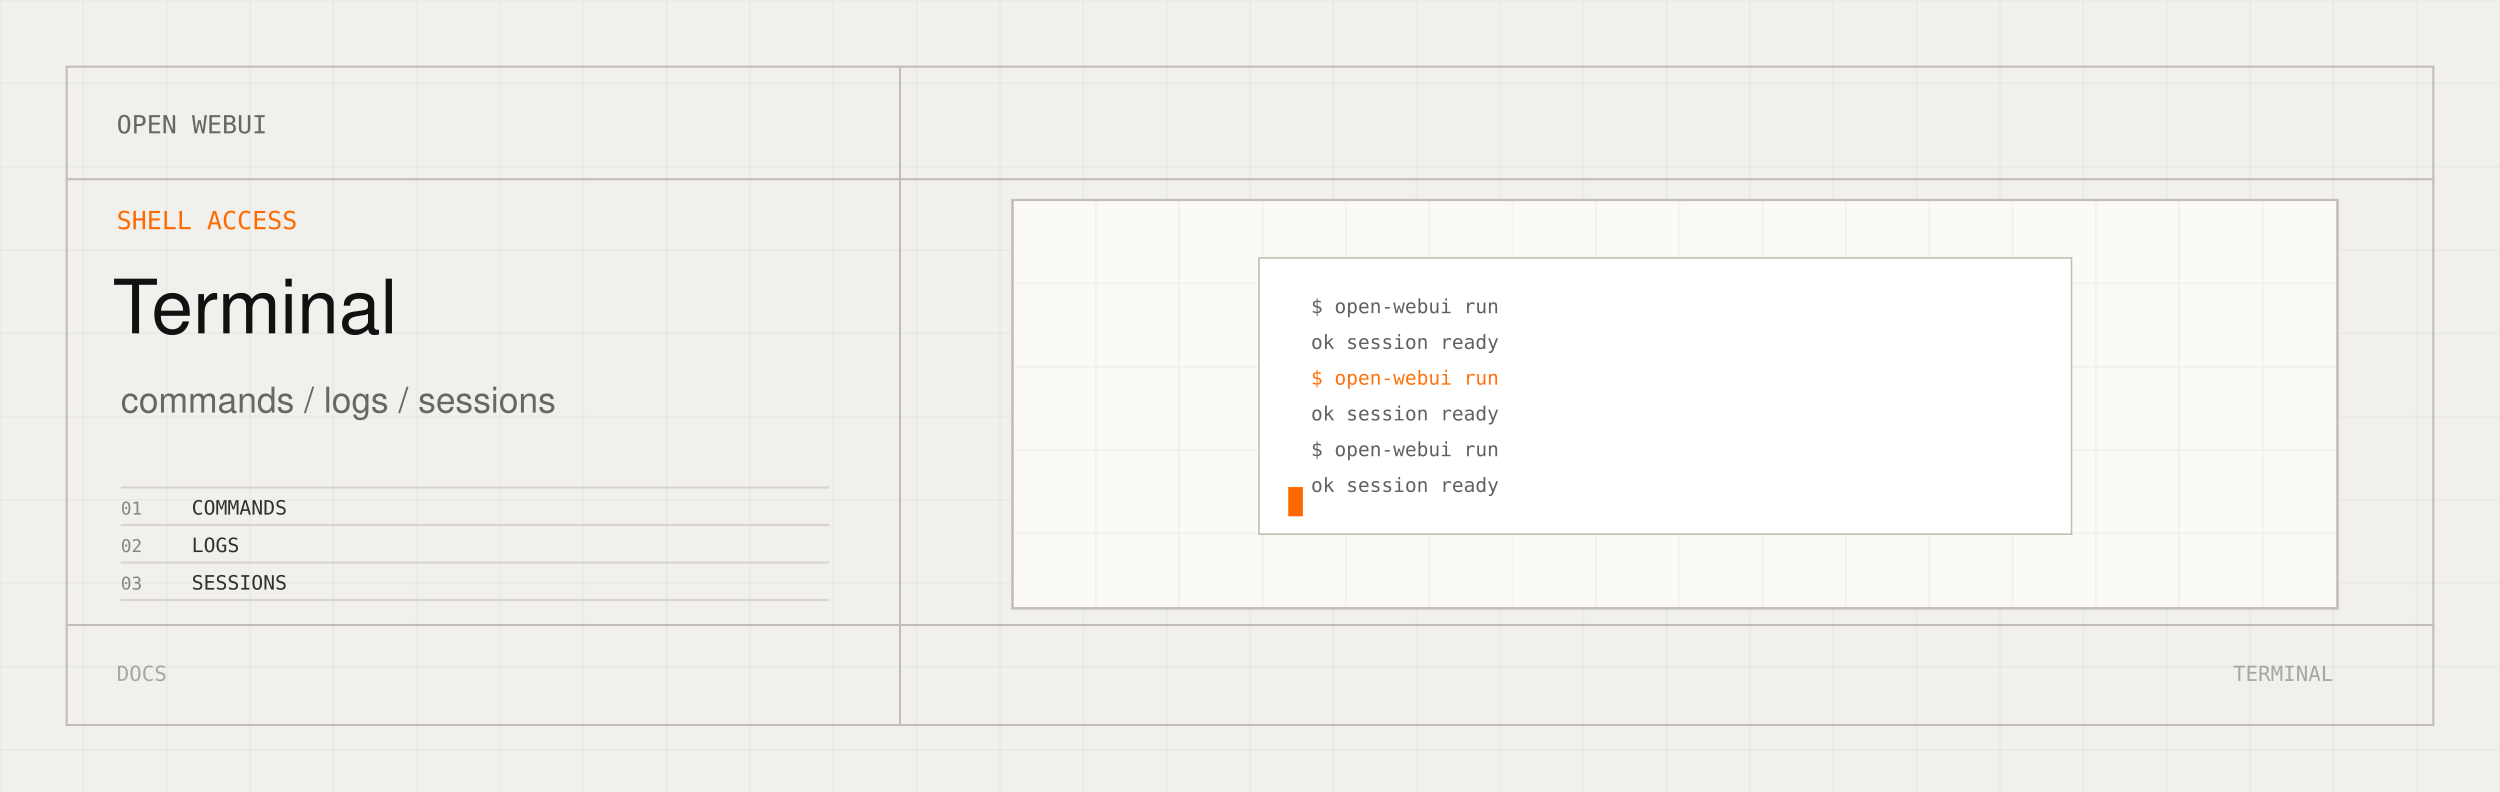
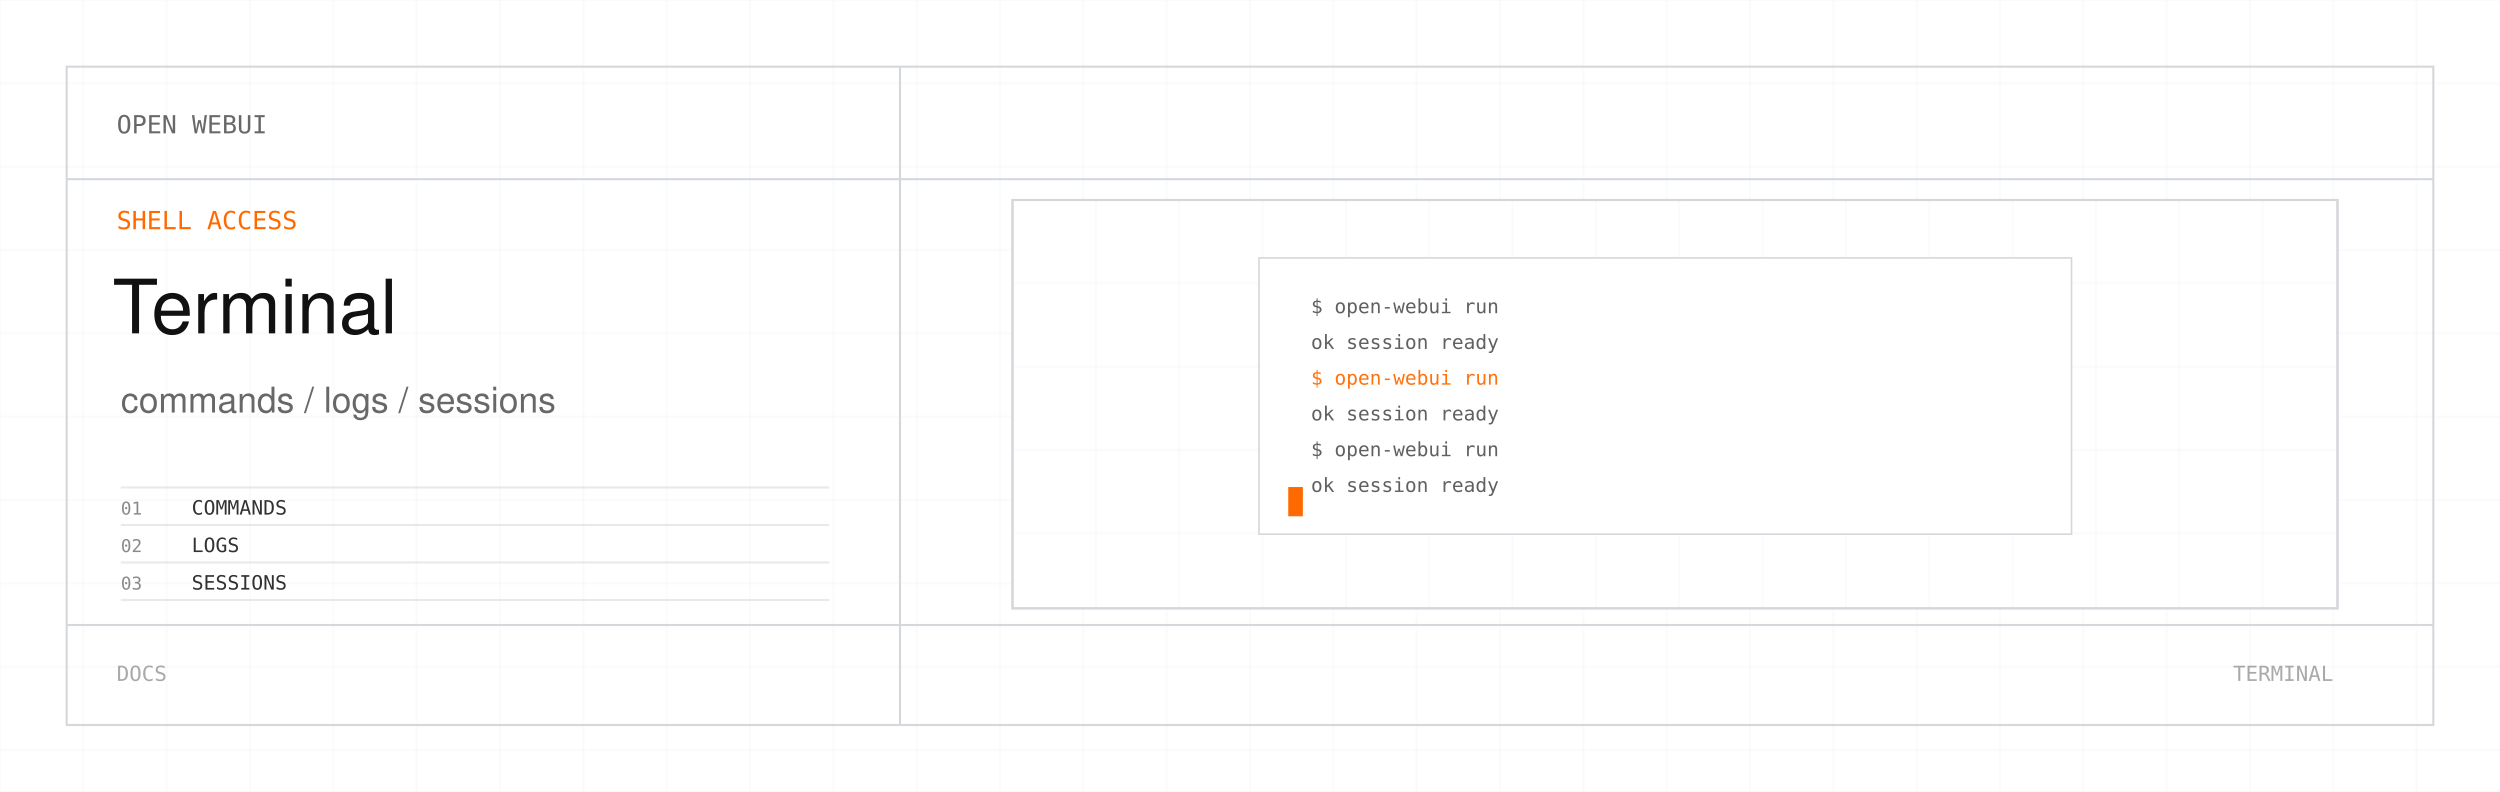
<svg xmlns="http://www.w3.org/2000/svg" viewBox="0 0 1200 380">
  <defs>
    <clipPath id="terminal-light-svg-diagram">
      <rect x="486" y="96" width="636" height="196" />
    </clipPath>
  </defs>
-   <rect width="1200" height="380" fill="#f1f0ed" />
-   <path d="M0 0V380" stroke="#dedbd4" opacity="0.28" />
-   <path d="M40 0V380" stroke="#dedbd4" opacity="0.28" />
-   <path d="M80 0V380" stroke="#dedbd4" opacity="0.28" />
-   <path d="M120 0V380" stroke="#dedbd4" opacity="0.28" />
-   <path d="M160 0V380" stroke="#dedbd4" opacity="0.28" />
-   <path d="M200 0V380" stroke="#dedbd4" opacity="0.28" />
-   <path d="M240 0V380" stroke="#dedbd4" opacity="0.28" />
-   <path d="M280 0V380" stroke="#dedbd4" opacity="0.28" />
-   <path d="M320 0V380" stroke="#dedbd4" opacity="0.28" />
-   <path d="M360 0V380" stroke="#dedbd4" opacity="0.28" />
-   <path d="M400 0V380" stroke="#dedbd4" opacity="0.28" />
-   <path d="M440 0V380" stroke="#dedbd4" opacity="0.28" />
-   <path d="M480 0V380" stroke="#dedbd4" opacity="0.28" />
-   <path d="M520 0V380" stroke="#dedbd4" opacity="0.28" />
-   <path d="M560 0V380" stroke="#dedbd4" opacity="0.28" />
-   <path d="M600 0V380" stroke="#dedbd4" opacity="0.28" />
-   <path d="M640 0V380" stroke="#dedbd4" opacity="0.28" />
-   <path d="M680 0V380" stroke="#dedbd4" opacity="0.28" />
-   <path d="M720 0V380" stroke="#dedbd4" opacity="0.28" />
-   <path d="M760 0V380" stroke="#dedbd4" opacity="0.28" />
-   <path d="M800 0V380" stroke="#dedbd4" opacity="0.28" />
-   <path d="M840 0V380" stroke="#dedbd4" opacity="0.28" />
-   <path d="M880 0V380" stroke="#dedbd4" opacity="0.28" />
-   <path d="M920 0V380" stroke="#dedbd4" opacity="0.28" />
-   <path d="M960 0V380" stroke="#dedbd4" opacity="0.28" />
-   <path d="M1000 0V380" stroke="#dedbd4" opacity="0.28" />
-   <path d="M1040 0V380" stroke="#dedbd4" opacity="0.28" />
-   <path d="M1080 0V380" stroke="#dedbd4" opacity="0.28" />
-   <path d="M1120 0V380" stroke="#dedbd4" opacity="0.28" />
-   <path d="M1160 0V380" stroke="#dedbd4" opacity="0.28" />
-   <path d="M1200 0V380" stroke="#dedbd4" opacity="0.28" />
-   <path d="M0 0H1200" stroke="#dedbd4" opacity="0.28" />
-   <path d="M0 40H1200" stroke="#dedbd4" opacity="0.28" />
-   <path d="M0 80H1200" stroke="#dedbd4" opacity="0.28" />
-   <path d="M0 120H1200" stroke="#dedbd4" opacity="0.28" />
-   <path d="M0 160H1200" stroke="#dedbd4" opacity="0.28" />
-   <path d="M0 200H1200" stroke="#dedbd4" opacity="0.28" />
-   <path d="M0 240H1200" stroke="#dedbd4" opacity="0.28" />
-   <path d="M0 280H1200" stroke="#dedbd4" opacity="0.28" />
-   <path d="M0 320H1200" stroke="#dedbd4" opacity="0.28" />
-   <path d="M0 360H1200" stroke="#dedbd4" opacity="0.28" />
-   <rect x="32" y="32" width="1136" height="316" fill="none" stroke="#c1beb6" stroke-width="1" />
-   <path d="M32 86H1168M432 32V348M32 300H1168" stroke="#c1beb6" stroke-width="1" />
+   <rect width="1200" height="380" fill="#ffffff" />
+   <path d="M0 0V380" stroke="#eceff2" opacity="0.28" />
+   <path d="M40 0V380" stroke="#eceff2" opacity="0.28" />
+   <path d="M80 0V380" stroke="#eceff2" opacity="0.28" />
+   <path d="M120 0V380" stroke="#eceff2" opacity="0.28" />
+   <path d="M160 0V380" stroke="#eceff2" opacity="0.28" />
+   <path d="M200 0V380" stroke="#eceff2" opacity="0.28" />
+   <path d="M240 0V380" stroke="#eceff2" opacity="0.28" />
+   <path d="M280 0V380" stroke="#eceff2" opacity="0.28" />
+   <path d="M320 0V380" stroke="#eceff2" opacity="0.28" />
+   <path d="M360 0V380" stroke="#eceff2" opacity="0.28" />
+   <path d="M400 0V380" stroke="#eceff2" opacity="0.28" />
+   <path d="M440 0V380" stroke="#eceff2" opacity="0.28" />
+   <path d="M480 0V380" stroke="#eceff2" opacity="0.28" />
+   <path d="M520 0V380" stroke="#eceff2" opacity="0.28" />
+   <path d="M560 0V380" stroke="#eceff2" opacity="0.28" />
+   <path d="M600 0V380" stroke="#eceff2" opacity="0.28" />
+   <path d="M640 0V380" stroke="#eceff2" opacity="0.28" />
+   <path d="M680 0V380" stroke="#eceff2" opacity="0.28" />
+   <path d="M720 0V380" stroke="#eceff2" opacity="0.28" />
+   <path d="M760 0V380" stroke="#eceff2" opacity="0.28" />
+   <path d="M800 0V380" stroke="#eceff2" opacity="0.28" />
+   <path d="M840 0V380" stroke="#eceff2" opacity="0.28" />
+   <path d="M880 0V380" stroke="#eceff2" opacity="0.28" />
+   <path d="M920 0V380" stroke="#eceff2" opacity="0.28" />
+   <path d="M960 0V380" stroke="#eceff2" opacity="0.28" />
+   <path d="M1000 0V380" stroke="#eceff2" opacity="0.28" />
+   <path d="M1040 0V380" stroke="#eceff2" opacity="0.28" />
+   <path d="M1080 0V380" stroke="#eceff2" opacity="0.28" />
+   <path d="M1120 0V380" stroke="#eceff2" opacity="0.28" />
+   <path d="M1160 0V380" stroke="#eceff2" opacity="0.28" />
+   <path d="M1200 0V380" stroke="#eceff2" opacity="0.28" />
+   <path d="M0 0H1200" stroke="#eceff2" opacity="0.28" />
+   <path d="M0 40H1200" stroke="#eceff2" opacity="0.28" />
+   <path d="M0 80H1200" stroke="#eceff2" opacity="0.28" />
+   <path d="M0 120H1200" stroke="#eceff2" opacity="0.28" />
+   <path d="M0 160H1200" stroke="#eceff2" opacity="0.28" />
+   <path d="M0 200H1200" stroke="#eceff2" opacity="0.28" />
+   <path d="M0 240H1200" stroke="#eceff2" opacity="0.28" />
+   <path d="M0 280H1200" stroke="#eceff2" opacity="0.28" />
+   <path d="M0 320H1200" stroke="#eceff2" opacity="0.28" />
+   <path d="M0 360H1200" stroke="#eceff2" opacity="0.28" />
+   <rect x="32" y="32" width="1136" height="316" fill="none" stroke="#d4d7dc" stroke-width="1" />
+   <path d="M32 86H1168M432 32V348M32 300H1168" stroke="#d4d7dc" stroke-width="1" />
  <text x="56" y="64" font-family="JetBrains Mono, SFMono-Regular, Menlo, Consolas, monospace" font-size="12" fill="#585858" opacity="0.9" text-anchor="start">OPEN WEBUI</text>
  <text x="56" y="110" font-family="JetBrains Mono, SFMono-Regular, Menlo, Consolas, monospace" font-size="12" fill="#ff6a00" opacity="1" text-anchor="start">SHELL ACCESS</text>
  <text x="54" y="160" font-family="Helvetica Neue, Helvetica, Arial, sans-serif" font-size="36" font-weight="400" fill="#111111" opacity="1" text-anchor="start">Terminal</text>
  <text x="58" y="198" font-family="Helvetica Neue, Helvetica, Arial, sans-serif" font-size="17" font-weight="350" fill="#585858" opacity="0.9" text-anchor="start">commands / logs / sessions</text>
-   <path d="M58 234H398" stroke="#c1beb6" opacity="0.55" />
+   <path d="M58 234H398" stroke="#d4d7dc" opacity="0.55" />
  <text x="58" y="247" font-family="JetBrains Mono, SFMono-Regular, Menlo, Consolas, monospace" font-size="8.5" fill="#585858" opacity="0.7" text-anchor="start">01</text>
  <text x="92" y="247" font-family="JetBrains Mono, SFMono-Regular, Menlo, Consolas, monospace" font-size="9.5" fill="#111111" opacity="0.86" text-anchor="start">COMMANDS</text>
-   <path d="M58 252H398" stroke="#c1beb6" opacity="0.55" />
+   <path d="M58 252H398" stroke="#d4d7dc" opacity="0.55" />
  <text x="58" y="265" font-family="JetBrains Mono, SFMono-Regular, Menlo, Consolas, monospace" font-size="8.5" fill="#585858" opacity="0.7" text-anchor="start">02</text>
  <text x="92" y="265" font-family="JetBrains Mono, SFMono-Regular, Menlo, Consolas, monospace" font-size="9.5" fill="#111111" opacity="0.86" text-anchor="start">LOGS</text>
-   <path d="M58 270H398" stroke="#c1beb6" opacity="0.55" />
+   <path d="M58 270H398" stroke="#d4d7dc" opacity="0.55" />
  <text x="58" y="283" font-family="JetBrains Mono, SFMono-Regular, Menlo, Consolas, monospace" font-size="8.5" fill="#585858" opacity="0.7" text-anchor="start">03</text>
  <text x="92" y="283" font-family="JetBrains Mono, SFMono-Regular, Menlo, Consolas, monospace" font-size="9.5" fill="#111111" opacity="0.86" text-anchor="start">SESSIONS</text>
-   <path d="M58 288H398" stroke="#c1beb6" opacity="0.55" />
-   <rect x="486" y="96" width="636" height="196" fill="#fbfaf7" stroke="#c1beb6" />
+   <path d="M58 288H398" stroke="#d4d7dc" opacity="0.55" />
+   <rect x="486" y="96" width="636" height="196" fill="#ffffff" stroke="#d4d7dc" />
  <g clip-path="url(#terminal-light-svg-diagram)">
-     <path d="M526 96V292" stroke="#dedbd4" opacity="0.24" />
-     <path d="M566 96V292" stroke="#dedbd4" opacity="0.24" />
-     <path d="M606 96V292" stroke="#dedbd4" opacity="0.24" />
-     <path d="M646 96V292" stroke="#dedbd4" opacity="0.24" />
-     <path d="M686 96V292" stroke="#dedbd4" opacity="0.24" />
-     <path d="M726 96V292" stroke="#dedbd4" opacity="0.24" />
-     <path d="M766 96V292" stroke="#dedbd4" opacity="0.24" />
-     <path d="M806 96V292" stroke="#dedbd4" opacity="0.24" />
-     <path d="M846 96V292" stroke="#dedbd4" opacity="0.24" />
-     <path d="M886 96V292" stroke="#dedbd4" opacity="0.24" />
-     <path d="M926 96V292" stroke="#dedbd4" opacity="0.24" />
-     <path d="M966 96V292" stroke="#dedbd4" opacity="0.24" />
-     <path d="M1006 96V292" stroke="#dedbd4" opacity="0.24" />
-     <path d="M1046 96V292" stroke="#dedbd4" opacity="0.24" />
-     <path d="M1086 96V292" stroke="#dedbd4" opacity="0.24" />
-     <path d="M486 136H1122" stroke="#dedbd4" opacity="0.24" />
-     <path d="M486 176H1122" stroke="#dedbd4" opacity="0.24" />
-     <path d="M486 216H1122" stroke="#dedbd4" opacity="0.24" />
-     <path d="M486 256H1122" stroke="#dedbd4" opacity="0.24" />
+     <path d="M526 96V292" stroke="#eceff2" opacity="0.24" />
+     <path d="M566 96V292" stroke="#eceff2" opacity="0.24" />
+     <path d="M606 96V292" stroke="#eceff2" opacity="0.24" />
+     <path d="M646 96V292" stroke="#eceff2" opacity="0.24" />
+     <path d="M686 96V292" stroke="#eceff2" opacity="0.24" />
+     <path d="M726 96V292" stroke="#eceff2" opacity="0.24" />
+     <path d="M766 96V292" stroke="#eceff2" opacity="0.24" />
+     <path d="M806 96V292" stroke="#eceff2" opacity="0.24" />
+     <path d="M846 96V292" stroke="#eceff2" opacity="0.24" />
+     <path d="M886 96V292" stroke="#eceff2" opacity="0.24" />
+     <path d="M926 96V292" stroke="#eceff2" opacity="0.24" />
+     <path d="M966 96V292" stroke="#eceff2" opacity="0.24" />
+     <path d="M1006 96V292" stroke="#eceff2" opacity="0.24" />
+     <path d="M1046 96V292" stroke="#eceff2" opacity="0.24" />
+     <path d="M1086 96V292" stroke="#eceff2" opacity="0.24" />
+     <path d="M486 136H1122" stroke="#eceff2" opacity="0.24" />
+     <path d="M486 176H1122" stroke="#eceff2" opacity="0.24" />
+     <path d="M486 216H1122" stroke="#eceff2" opacity="0.24" />
+     <path d="M486 256H1122" stroke="#eceff2" opacity="0.24" />
    <g transform="translate(804 194) scale(0.78) translate(-804 -194)">
-       <rect x="548" y="104" width="500" height="170" fill="#ffffff" stroke="#c1beb6" />
+       <rect x="548" y="104" width="500" height="170" fill="#ffffff" stroke="#d4d7dc" />
      <text x="580" y="138" font-family="JetBrains Mono, SFMono-Regular, Menlo, Consolas, monospace" font-size="12" fill="#585858" opacity="0.95" text-anchor="start">$ open-webui run</text>
      <text x="580" y="160" font-family="JetBrains Mono, SFMono-Regular, Menlo, Consolas, monospace" font-size="12" fill="#585858" opacity="0.95" text-anchor="start">ok  session ready</text>
      <text x="580" y="182" font-family="JetBrains Mono, SFMono-Regular, Menlo, Consolas, monospace" font-size="12" fill="#ff6a00" opacity="0.95" text-anchor="start">$ open-webui run</text>
      <text x="580" y="204" font-family="JetBrains Mono, SFMono-Regular, Menlo, Consolas, monospace" font-size="12" fill="#585858" opacity="0.95" text-anchor="start">ok  session ready</text>
      <text x="580" y="226" font-family="JetBrains Mono, SFMono-Regular, Menlo, Consolas, monospace" font-size="12" fill="#585858" opacity="0.95" text-anchor="start">$ open-webui run</text>
      <text x="580" y="248" font-family="JetBrains Mono, SFMono-Regular, Menlo, Consolas, monospace" font-size="12" fill="#585858" opacity="0.95" text-anchor="start">ok  session ready</text>
      <rect x="566" y="245" width="9" height="18" fill="#ff6a00" />
    </g>
  </g>
-   <rect x="486" y="96" width="636" height="196" fill="none" stroke="#c1beb6" />
-   <text x="56" y="324" font-family="JetBrains Mono, SFMono-Regular, Menlo, Consolas, monospace" font-size="10" fill="#8a8a84" opacity="0.72" text-anchor="start" dominant-baseline="middle">DOCS</text>
-   <text x="1120" y="324" font-family="JetBrains Mono, SFMono-Regular, Menlo, Consolas, monospace" font-size="10" fill="#8a8a84" opacity="0.72" text-anchor="end" dominant-baseline="middle">TERMINAL</text>
+   <rect x="486" y="96" width="636" height="196" fill="none" stroke="#d4d7dc" />
+   <text x="56" y="324" font-family="JetBrains Mono, SFMono-Regular, Menlo, Consolas, monospace" font-size="10" fill="#888888" opacity="0.72" text-anchor="start" dominant-baseline="middle">DOCS</text>
+   <text x="1120" y="324" font-family="JetBrains Mono, SFMono-Regular, Menlo, Consolas, monospace" font-size="10" fill="#888888" opacity="0.72" text-anchor="end" dominant-baseline="middle">TERMINAL</text>
</svg>
